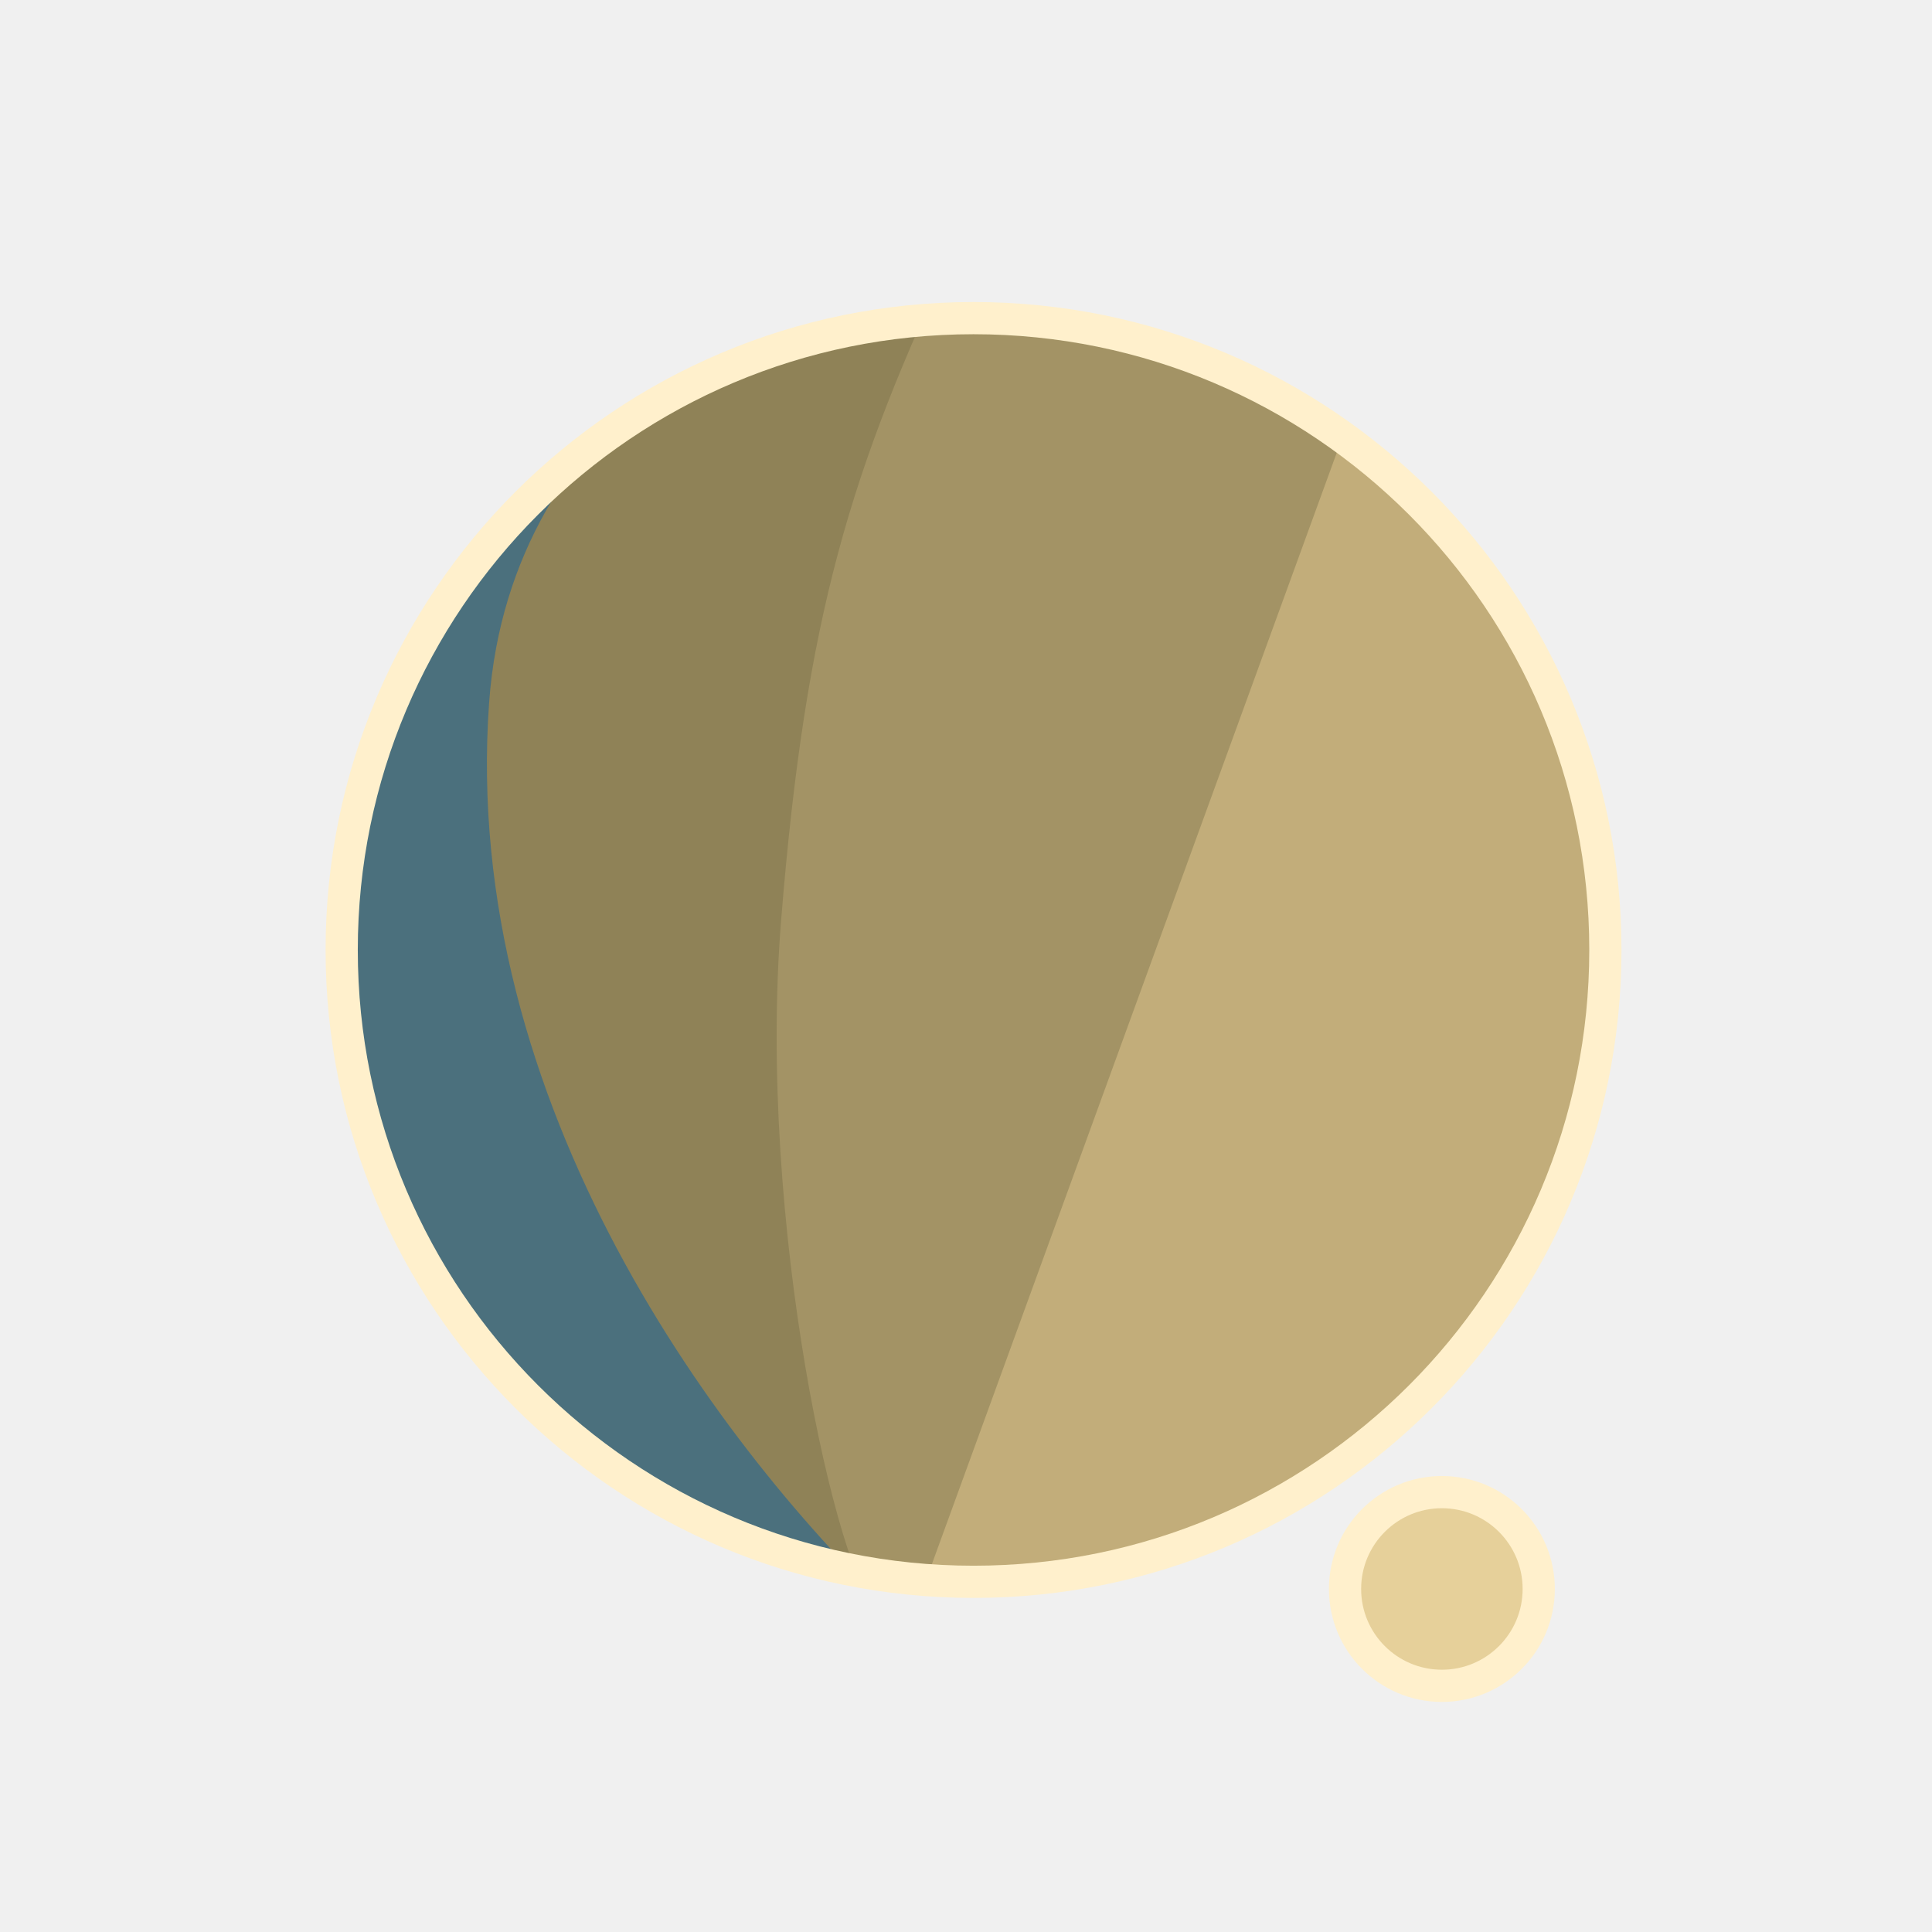
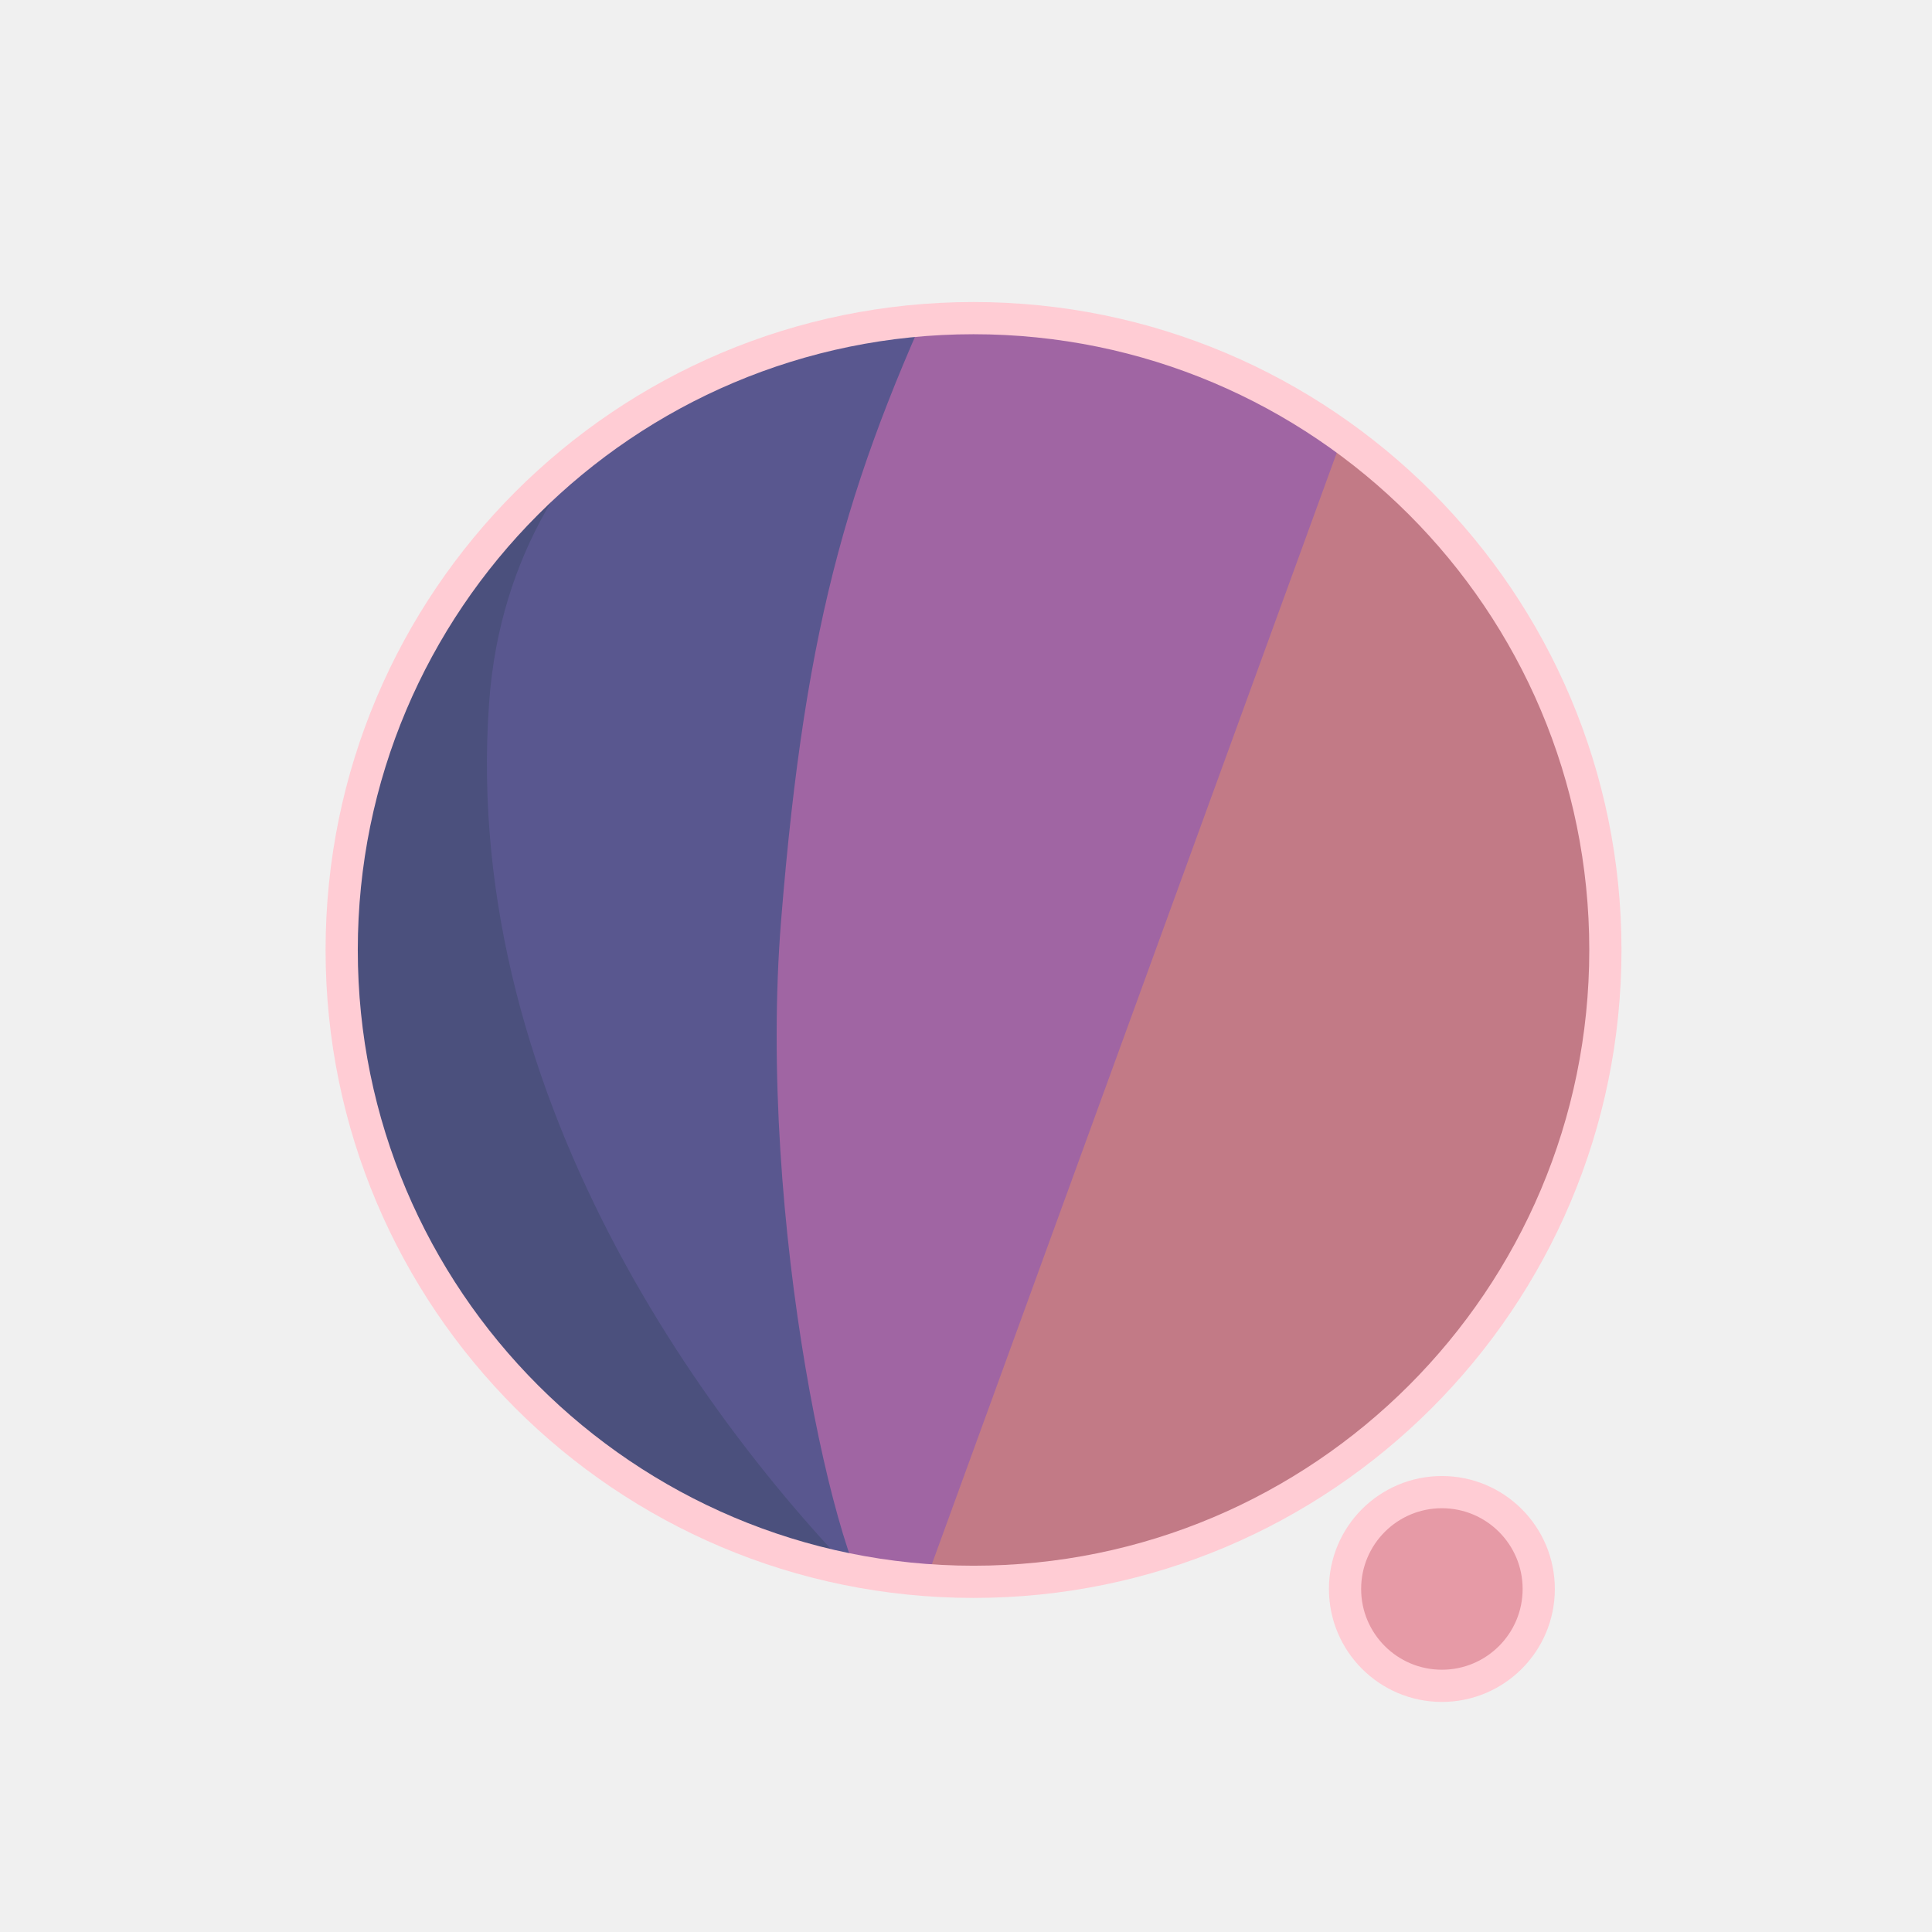
<svg xmlns="http://www.w3.org/2000/svg" width="300" height="300" viewBox="0 0 79.375 79.375" version="1.1" id="svg1">
  <defs id="defs1">
    <filter id="mask-powermask-path-effect5_inverse" style="color-interpolation-filters:sRGB" height="100" width="100" x="-50" y="-50">
      <feColorMatrix id="mask-powermask-path-effect5_primitive1" values="1" type="saturate" result="fbSourceGraphic" />
      <feColorMatrix id="mask-powermask-path-effect5_primitive2" values="-1 0 0 0 1 0 -1 0 0 1 0 0 -1 0 1 0 0 0 1 0 " in="fbSourceGraphic" />
    </filter>
    <clipPath clipPathUnits="userSpaceOnUse" id="clipPath1">
      <circle style="display:inline;fill:#000000;fill-opacity:1;stroke:none;stroke-width:0.214" id="circle3" cx="44.886" cy="38.249" r="22.842" />
    </clipPath>
    <clipPath clipPathUnits="userSpaceOnUse" id="clipPath3">
      <circle style="display:inline;opacity:1;fill:#000000;fill-opacity:1;stroke:none;stroke-width:2.646;stroke-dasharray:none;stroke-opacity:1" id="circle4" cx="39.235" cy="39.029" r="25.959" />
    </clipPath>
    <clipPath clipPathUnits="userSpaceOnUse" id="clipPath4">
      <circle style="display:inline;opacity:1;fill:#000000;fill-opacity:1;stroke:none;stroke-width:0.243" id="circle5" cx="39.997" cy="39.029" r="25.959" />
    </clipPath>
    <clipPath clipPathUnits="userSpaceOnUse" id="clipPath19">
      <g id="g20" style="display:inline">
        <circle style="display:inline;opacity:1;fill:#ffffff;fill-opacity:1;stroke:#000000;stroke-width:1.323;stroke-dasharray:none;stroke-opacity:1" id="circle20" cx="39.997" cy="39.029" r="25.959" />
        <path style="display:inline;fill:#ffffff;fill-opacity:1;stroke:none;stroke-width:1.323;stroke-linecap:round;stroke-linejoin:round;stroke-dasharray:none;stroke-opacity:1" d="M 40.972,71.749 65.107,9.074 51.262,8.513 29.654,71.374 Z" id="path20" />
      </g>
    </clipPath>
  </defs>
  <g id="layer1">
-     <circle style="display:inline;opacity:1;fill:#C2AD7A;fill-opacity:1;stroke:none;stroke-width:2.646;stroke-dasharray:none;stroke-opacity:1" id="path1" cx="39.997" cy="39.029" r="25.959" />
-     <circle style="display:inline;opacity:1;fill:#E6D09A;fill-opacity:1;stroke:#FFF0CC;stroke-width:1.323;stroke-linecap:round;stroke-linejoin:round;stroke-dasharray:none;stroke-opacity:1" id="path23" cx="59.239" cy="65.282" r="3.979" />
-     <path style="display:inline;opacity:1;fill:#A39365;fill-opacity:1;stroke:none;stroke-width:2.646;stroke-linecap:round;stroke-linejoin:round;stroke-dasharray:none;stroke-opacity:1" d="M 14.114,8.183 56.981,12.942 37.387,66.729 7.337,66.366 Z" id="path4" clip-path="url(#clipPath4)" />
-     <path style="display:inline;opacity:1;fill:#8F8257;fill-opacity:1;stroke:none;stroke-width:2.646;stroke-linecap:round;stroke-linejoin:round;stroke-dasharray:none;stroke-opacity:1" d="m 38.537,10.093 c -4.366,9.204 -6.195,15.177 -7.208,27.727 -0.992,12.295 2.307,27.137 4.048,28.492 L 8.159,69.099 11.655,10.117 Z" id="path8" clip-path="url(#clipPath3)" transform="translate(0.7619726)" />
-     <path style="display:inline;opacity:1;fill:#4B707D;fill-opacity:1;stroke:none;stroke-width:2.646;stroke-linecap:round;stroke-linejoin:round;stroke-dasharray:none;stroke-opacity:1" d="m 42.193,12.318 c -4.211,1.987 -14.039,6.189 -14.818,16.984 -1.049,14.531 8.417,27.086 14.901,33.188 l -22.177,3.33 -0.971,-51.47 z" id="path12" clip-path="url(#clipPath1)" transform="matrix(1.1365,0,0,1.1365,-11.01583,-4.44086)" />
+     <circle style="display:inline;opacity:1;fill:#C27A86;fill-opacity:1;stroke:none;stroke-width:2.646;stroke-dasharray:none;stroke-opacity:1" id="path1" cx="39.997" cy="39.029" r="25.959" />
+     <circle style="display:inline;opacity:1;fill:#E69AA6;fill-opacity:1;stroke:#FFCCD4;stroke-width:1.323;stroke-linecap:round;stroke-linejoin:round;stroke-dasharray:none;stroke-opacity:1" id="path23" cx="59.239" cy="65.282" r="3.979" />
+     <path style="display:inline;opacity:1;fill:#A065A3;fill-opacity:1;stroke:none;stroke-width:2.646;stroke-linecap:round;stroke-linejoin:round;stroke-dasharray:none;stroke-opacity:1" d="M 14.114,8.183 56.981,12.942 37.387,66.729 7.337,66.366 Z" id="path4" clip-path="url(#clipPath4)" />
+     <path style="display:inline;opacity:1;fill:#59578F;fill-opacity:1;stroke:none;stroke-width:2.646;stroke-linecap:round;stroke-linejoin:round;stroke-dasharray:none;stroke-opacity:1" d="m 38.537,10.093 c -4.366,9.204 -6.195,15.177 -7.208,27.727 -0.992,12.295 2.307,27.137 4.048,28.492 L 8.159,69.099 11.655,10.117 Z" id="path8" clip-path="url(#clipPath3)" transform="translate(0.7619726)" />
+     <path style="display:inline;opacity:1;fill:#4B507D;fill-opacity:1;stroke:none;stroke-width:2.646;stroke-linecap:round;stroke-linejoin:round;stroke-dasharray:none;stroke-opacity:1" d="m 42.193,12.318 c -4.211,1.987 -14.039,6.189 -14.818,16.984 -1.049,14.531 8.417,27.086 14.901,33.188 l -22.177,3.33 -0.971,-51.47 z" id="path12" clip-path="url(#clipPath1)" transform="matrix(1.1365,0,0,1.1365,-11.01583,-4.44086)" />
    <path style="display:inline;fill:none;stroke:#ffffff;stroke-width:5.292;stroke-linecap:round;stroke-linejoin:round;stroke-dasharray:none;stroke-opacity:1" d="M 56.155,14.893 37.161,67.307 c 0.345,-0.826 6.533,-17.661 9.644,-21.104 4.78,-5.292 13.008,-2.765 13.143,4.977 0.044,2.513 -1.431,15.998 -1.431,15.998" id="path2" clip-path="url(#clipPath19)" mask="none" />
-     <circle style="display:inline;opacity:1;fill:none;fill-opacity:0;stroke:#FFF0CC;stroke-width:1.323;stroke-dasharray:none;stroke-opacity:1" id="circle8" cx="39.997" cy="39.029" r="25.959" />
+     <circle style="display:inline;opacity:1;fill:none;fill-opacity:0;stroke:#FFCCD4;stroke-width:1.323;stroke-dasharray:none;stroke-opacity:1" id="circle8" cx="39.997" cy="39.029" r="25.959" />
  </g>
</svg>
